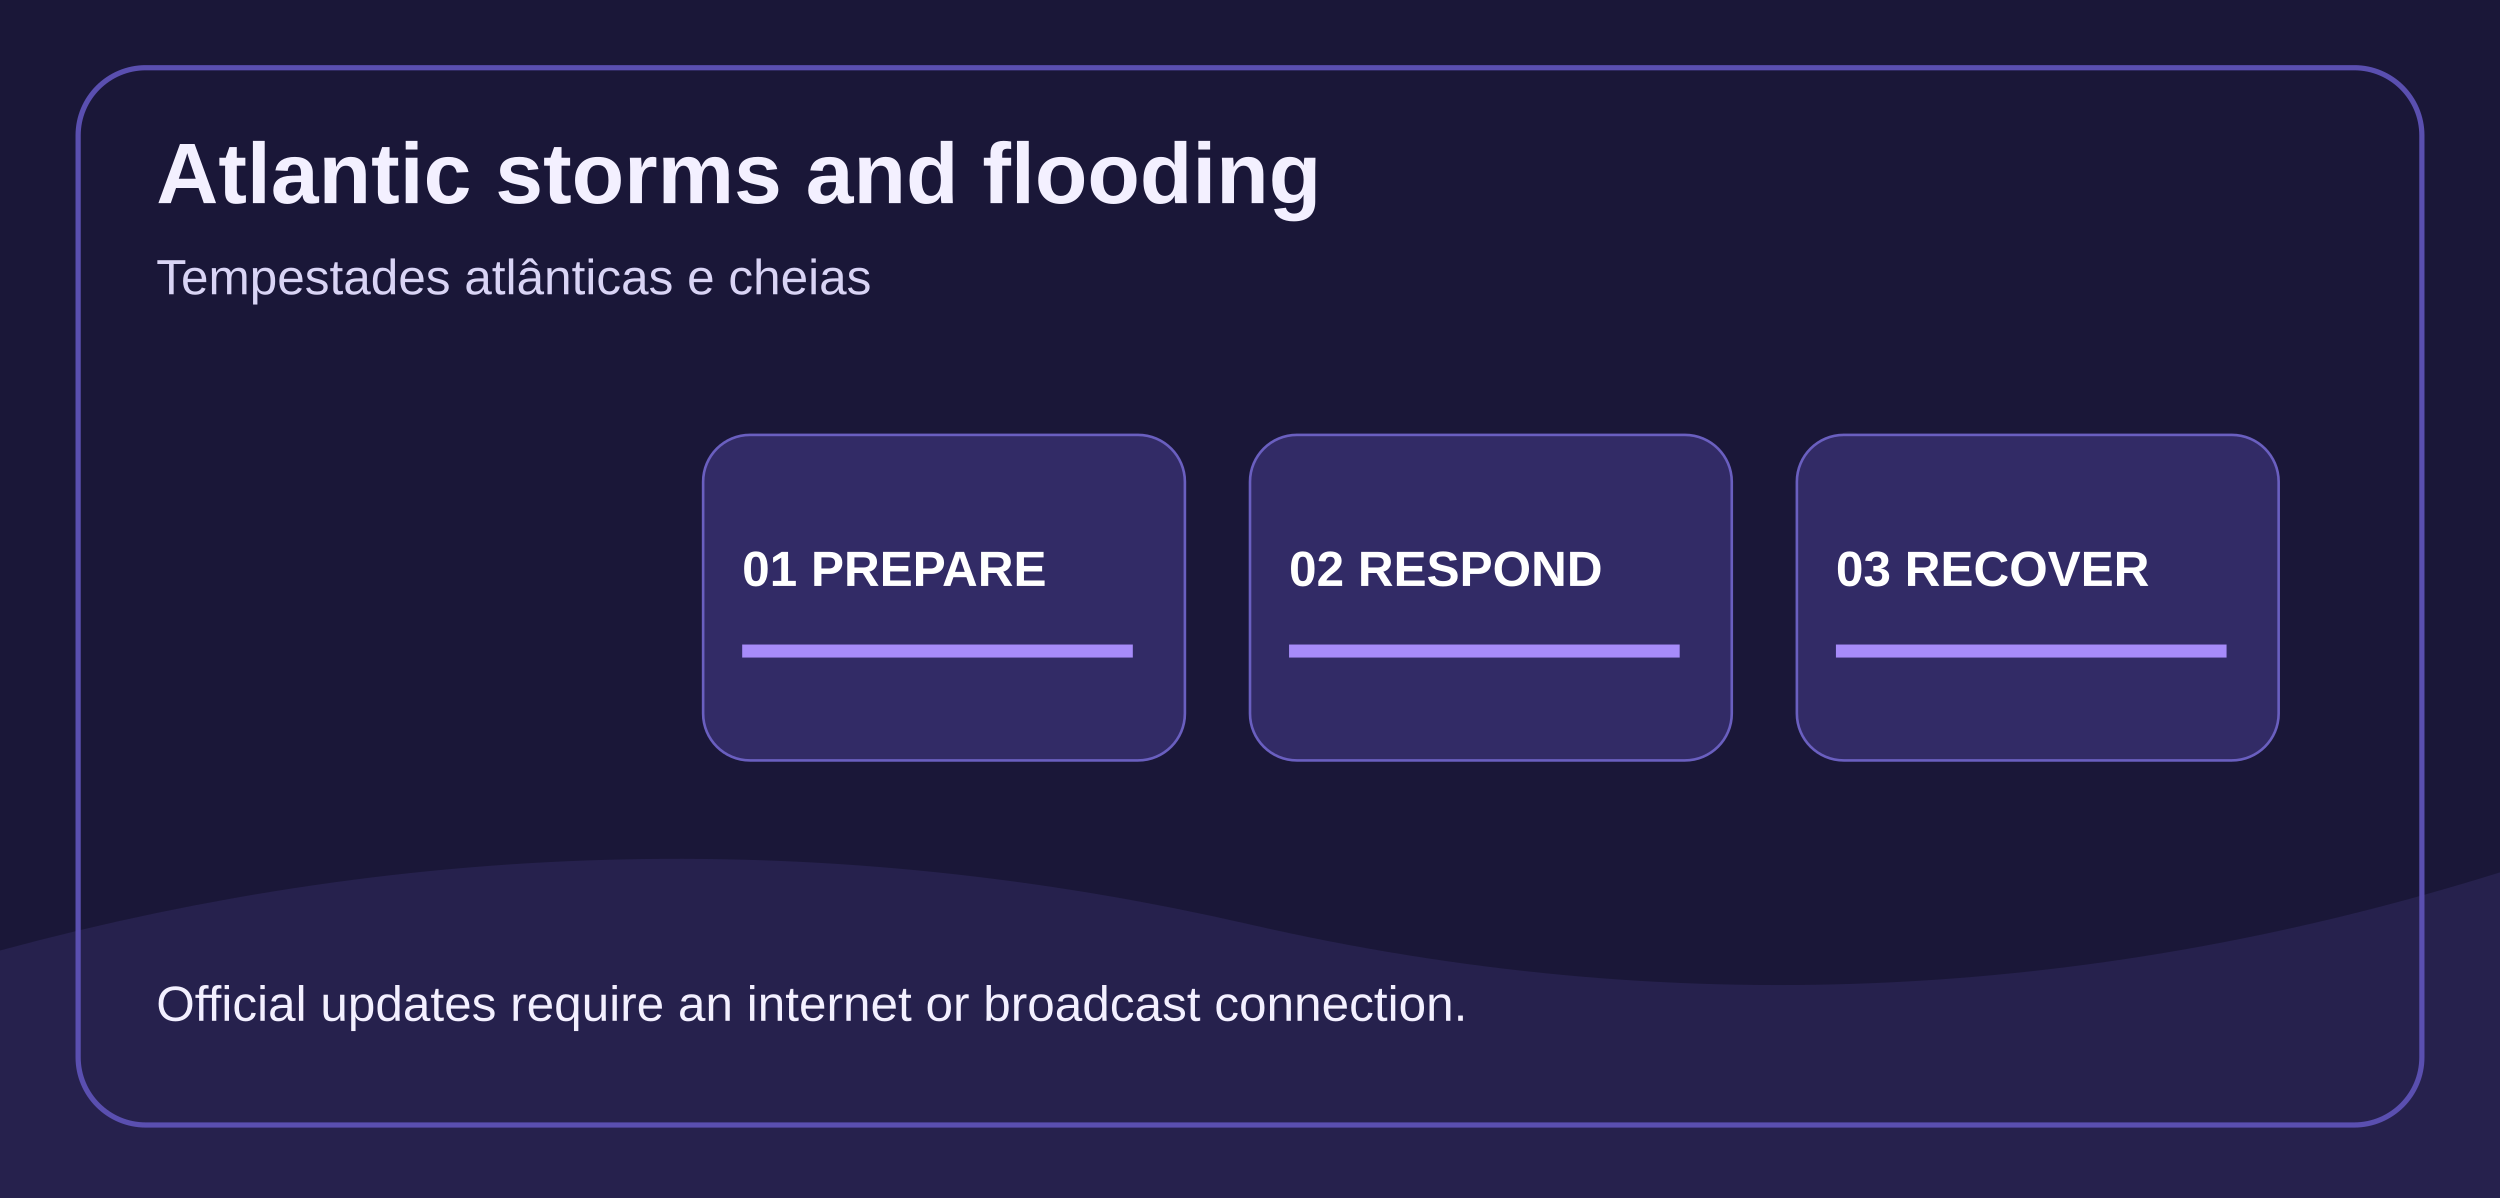
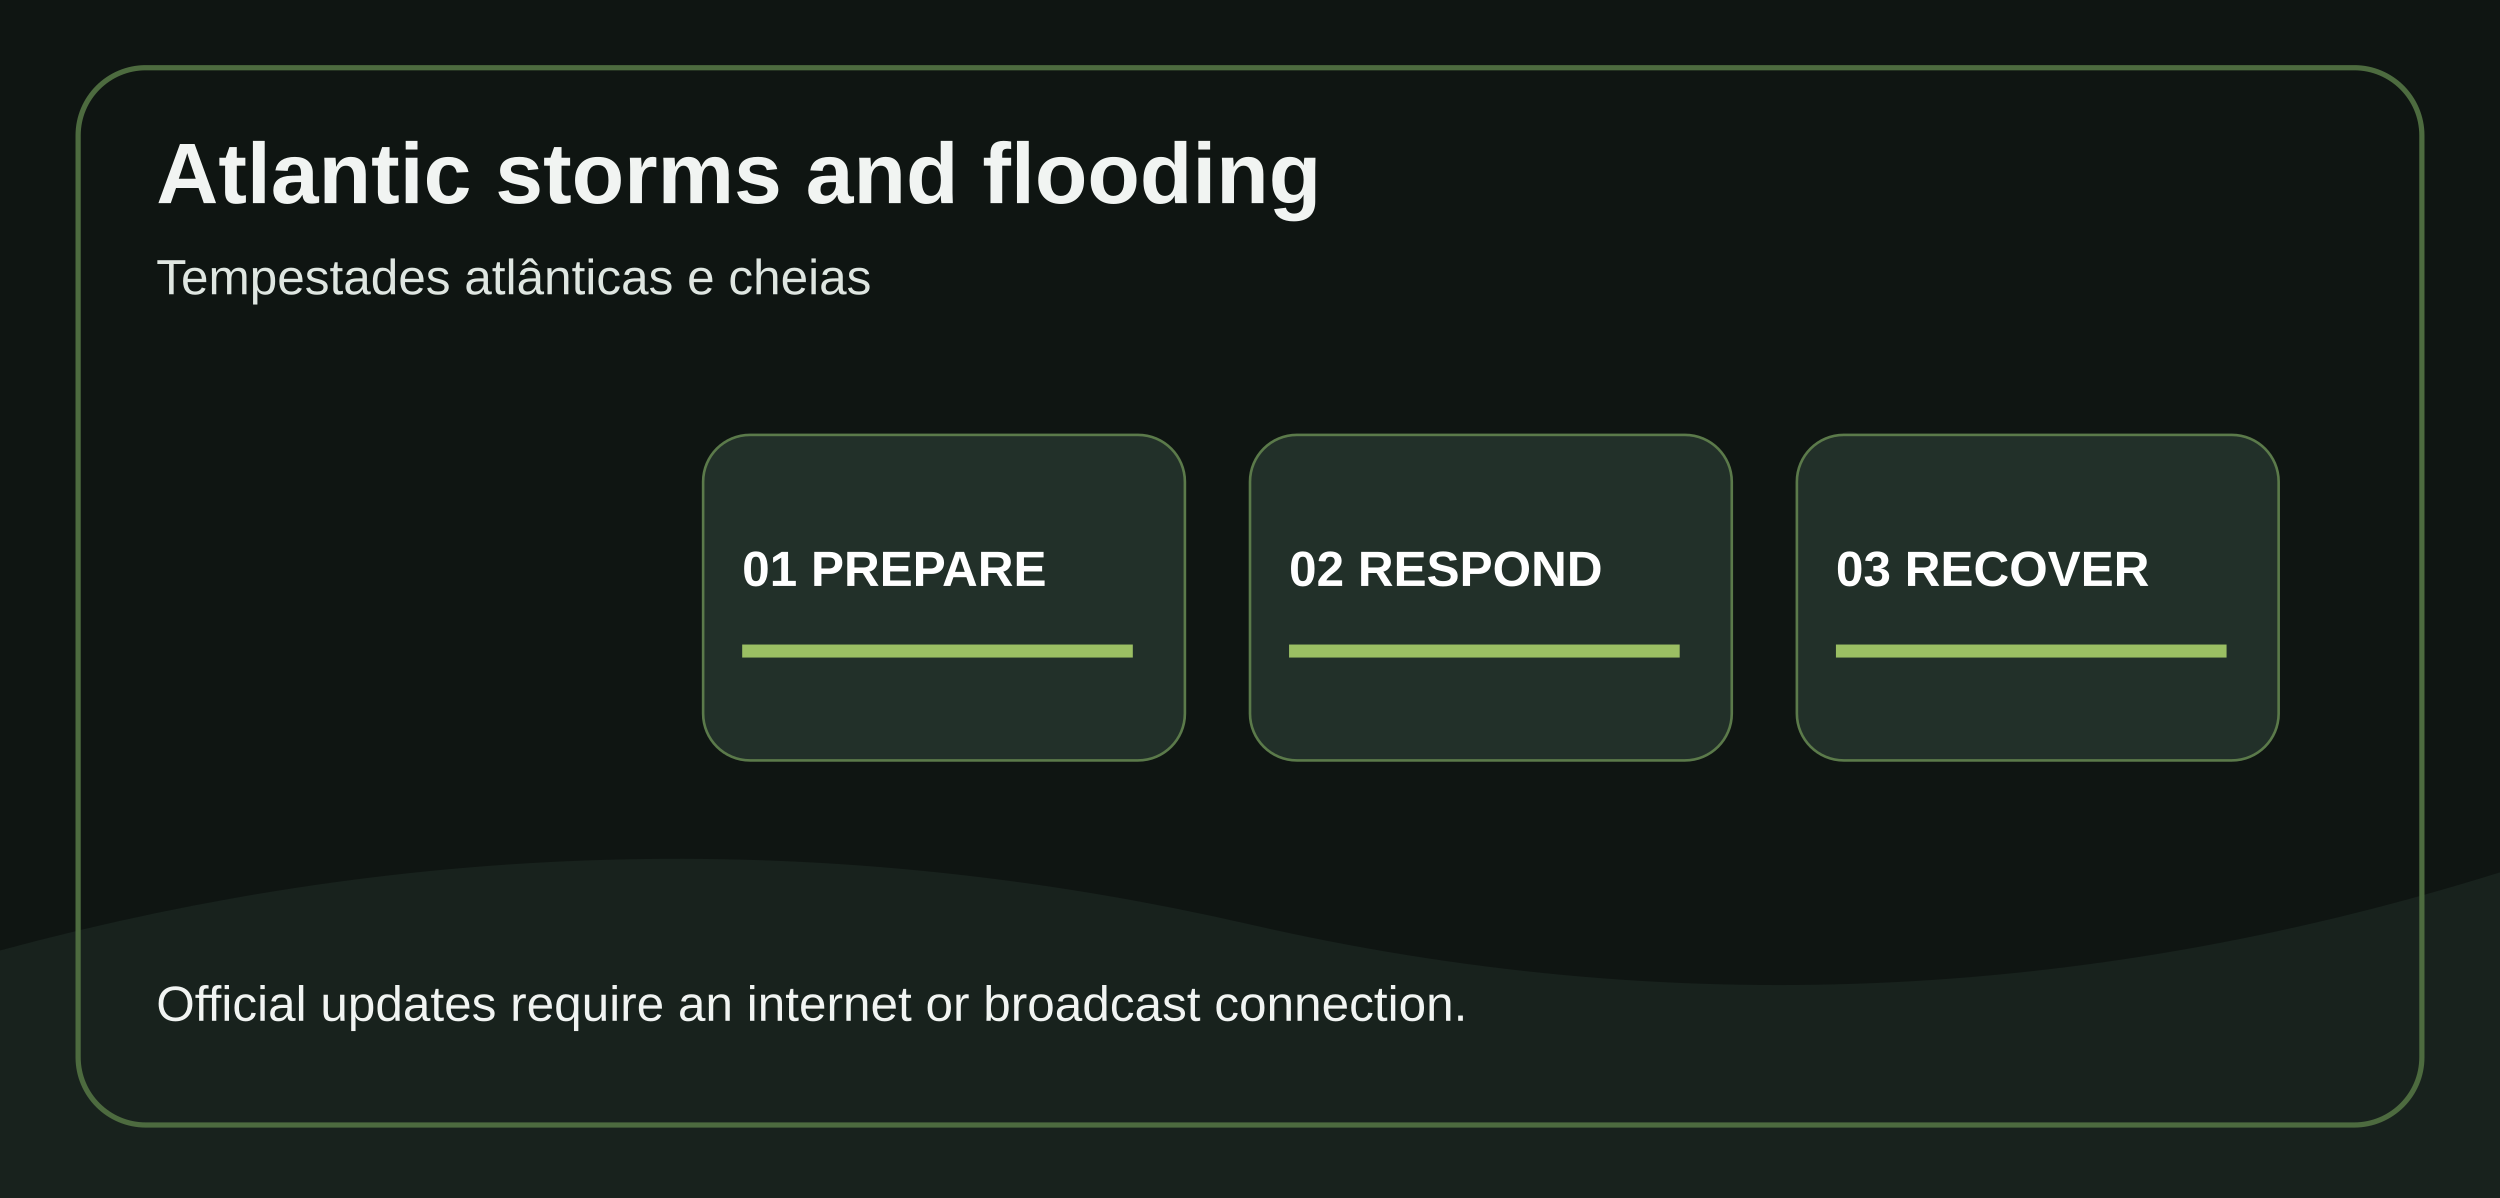
<svg xmlns="http://www.w3.org/2000/svg" viewBox="0 0 960 460" role="img" aria-label="Atlantic storms and flooding preparation response recovery diagram">
-   <rect width="960" height="460" fill="#1a1738" />
-   <path d="M0 365 Q240 300 480 355 T960 335 V460 H0" fill="#26214d" />
-   <rect x="30" y="26" width="900" height="406" rx="26" fill="none" stroke="#5a4fb0" stroke-width="2" />
-   <text x="60" y="78" font-family="Arial" font-size="33" font-weight="bold" fill="#f3f0ff">Atlantic storms and flooding</text>
-   <text x="60" y="113" font-family="Arial" font-size="19" fill="#d9d4f5">Tempestades atlânticas e cheias</text>
-   <rect x="270" y="167" width="185" height="125" rx="18" fill="#322b66" stroke="#6a5fc0" />
+   <rect width="960" height="460" fill="#0f1512" />
+   <path d="M0 365 Q240 300 480 355 T960 335 V460 H0" fill="#18221d" />
+   <rect x="30" y="26" width="900" height="406" rx="26" fill="none" stroke="#4d6b3f" stroke-width="2" />
+   <text x="60" y="78" font-family="Arial" font-size="33" font-weight="bold" fill="#f1f4f2">Atlantic storms and flooding</text>
+   <text x="60" y="113" font-family="Arial" font-size="19" fill="#dfe6e1">Tempestades atlânticas e cheias</text>
+   <rect x="270" y="167" width="185" height="125" rx="18" fill="#223029" stroke="#5b7a4a" />
  <text x="285" y="225" font-family="Arial" font-weight="bold" font-size="19" fill="#ffffff">01 PREPARE</text>
-   <path d="M285 250 H435" stroke="#a78bfa" stroke-width="5" />
-   <rect x="480" y="167" width="185" height="125" rx="18" fill="#322b66" stroke="#6a5fc0" />
+   <path d="M285 250 H435" stroke="#9bbf63" stroke-width="5" />
+   <rect x="480" y="167" width="185" height="125" rx="18" fill="#223029" stroke="#5b7a4a" />
  <text x="495" y="225" font-family="Arial" font-weight="bold" font-size="19" fill="#ffffff">02 RESPOND</text>
-   <path d="M495 250 H645" stroke="#a78bfa" stroke-width="5" />
-   <rect x="690" y="167" width="185" height="125" rx="18" fill="#322b66" stroke="#6a5fc0" />
+   <path d="M495 250 H645" stroke="#9bbf63" stroke-width="5" />
+   <rect x="690" y="167" width="185" height="125" rx="18" fill="#223029" stroke="#5b7a4a" />
  <text x="705" y="225" font-family="Arial" font-weight="bold" font-size="19" fill="#ffffff">03 RECOVER</text>
-   <path d="M705 250 H855" stroke="#a78bfa" stroke-width="5" />
-   <text x="60" y="392" font-family="Arial" font-size="19" fill="#f3f0ff">Official updates require an internet or broadcast connection.</text>
+   <path d="M705 250 H855" stroke="#9bbf63" stroke-width="5" />
+   <text x="60" y="392" font-family="Arial" font-size="19" fill="#f1f4f2">Official updates require an internet or broadcast connection.</text>
</svg>
